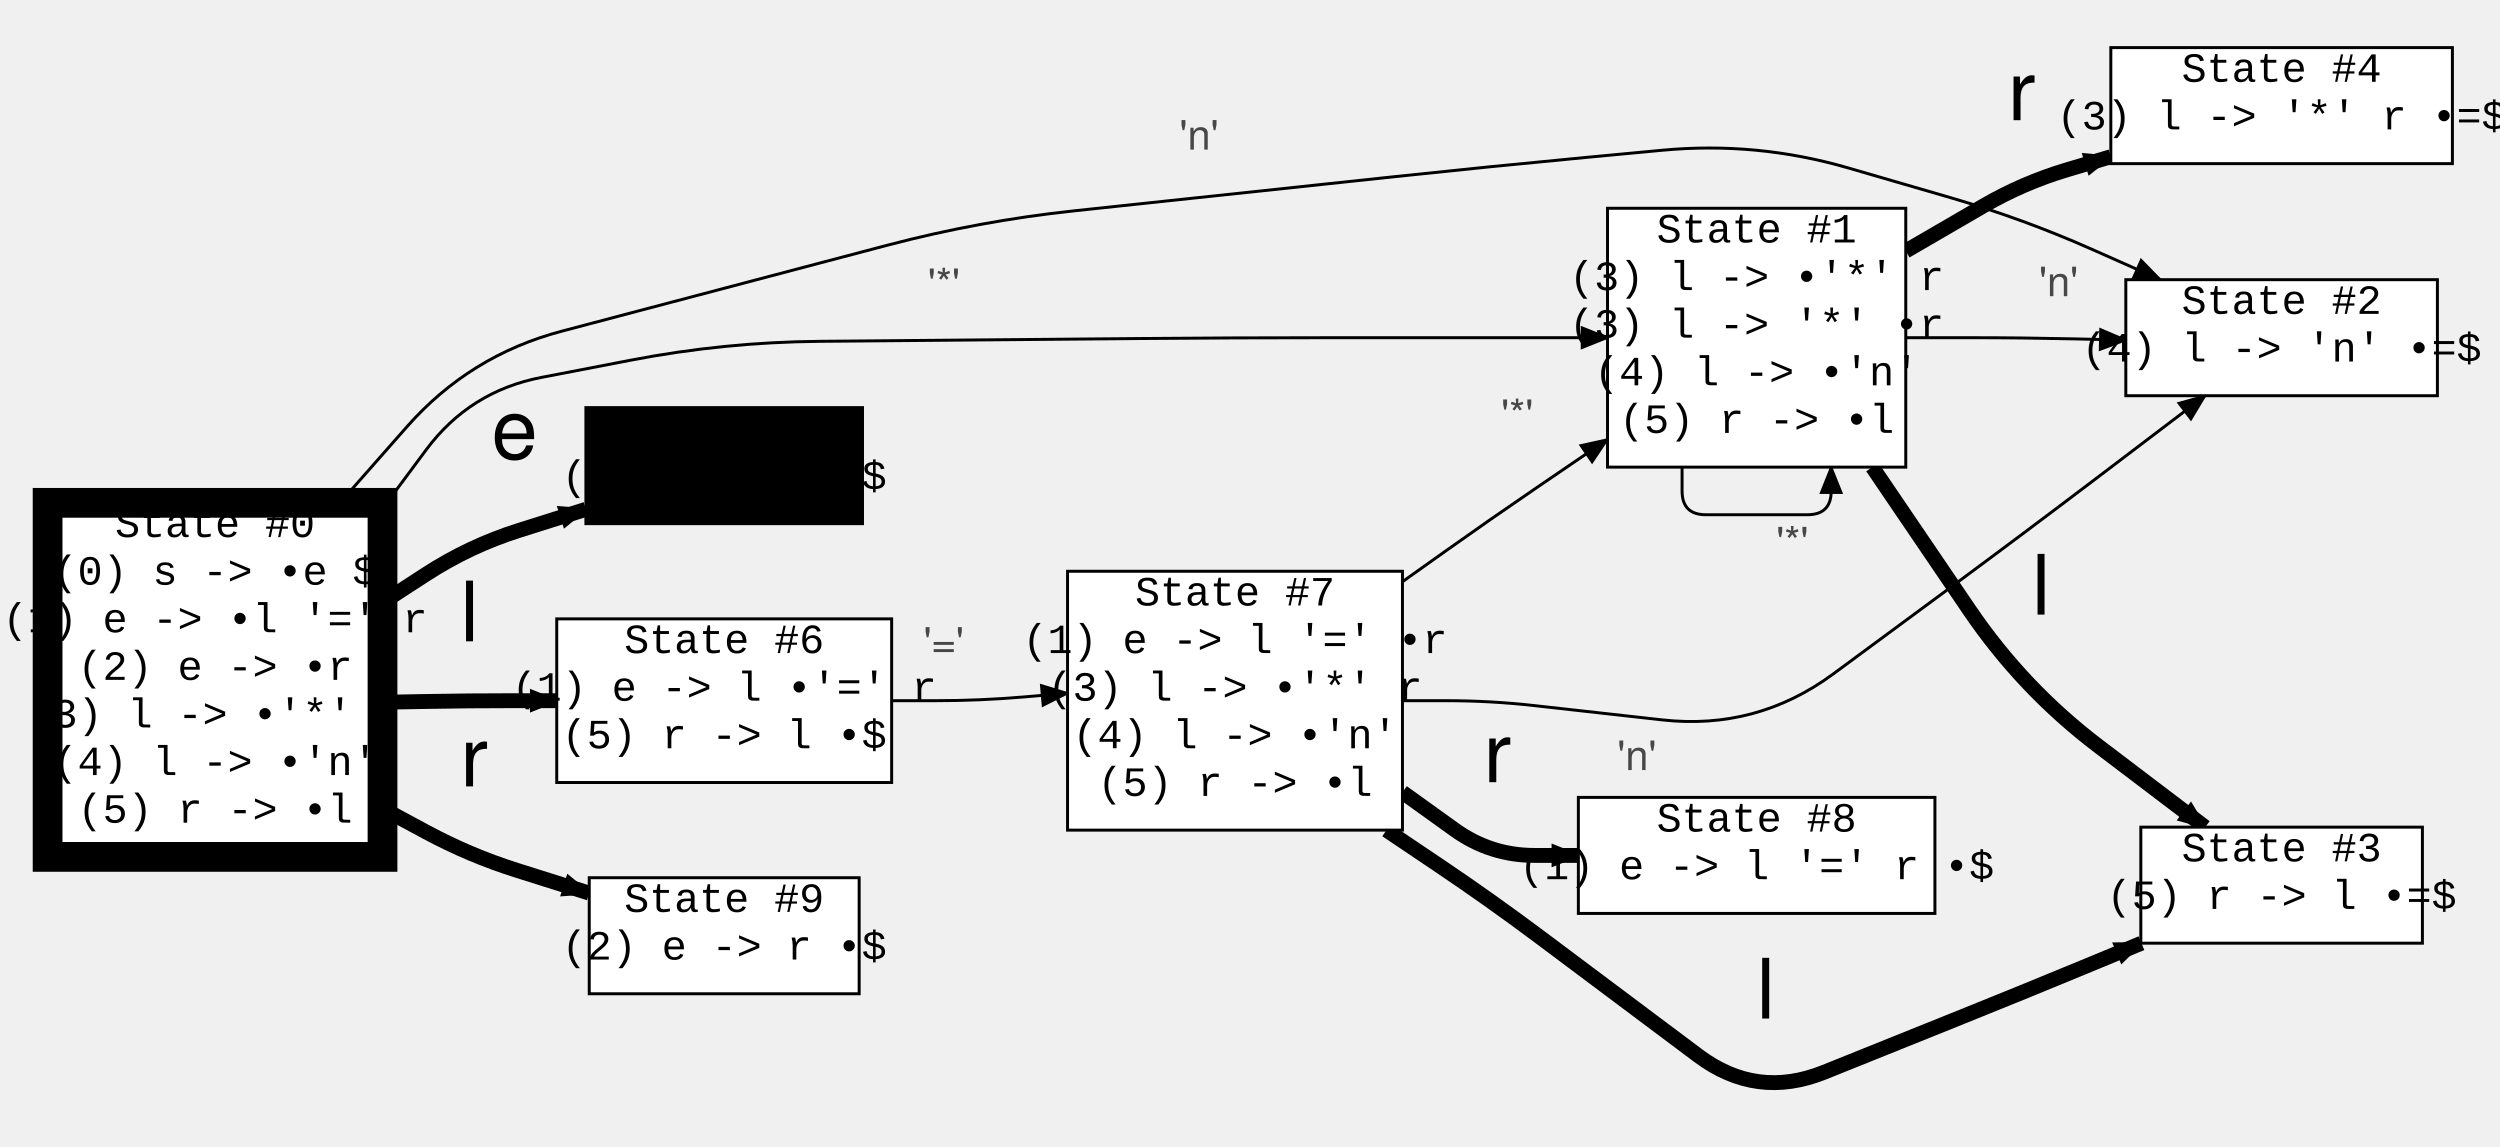
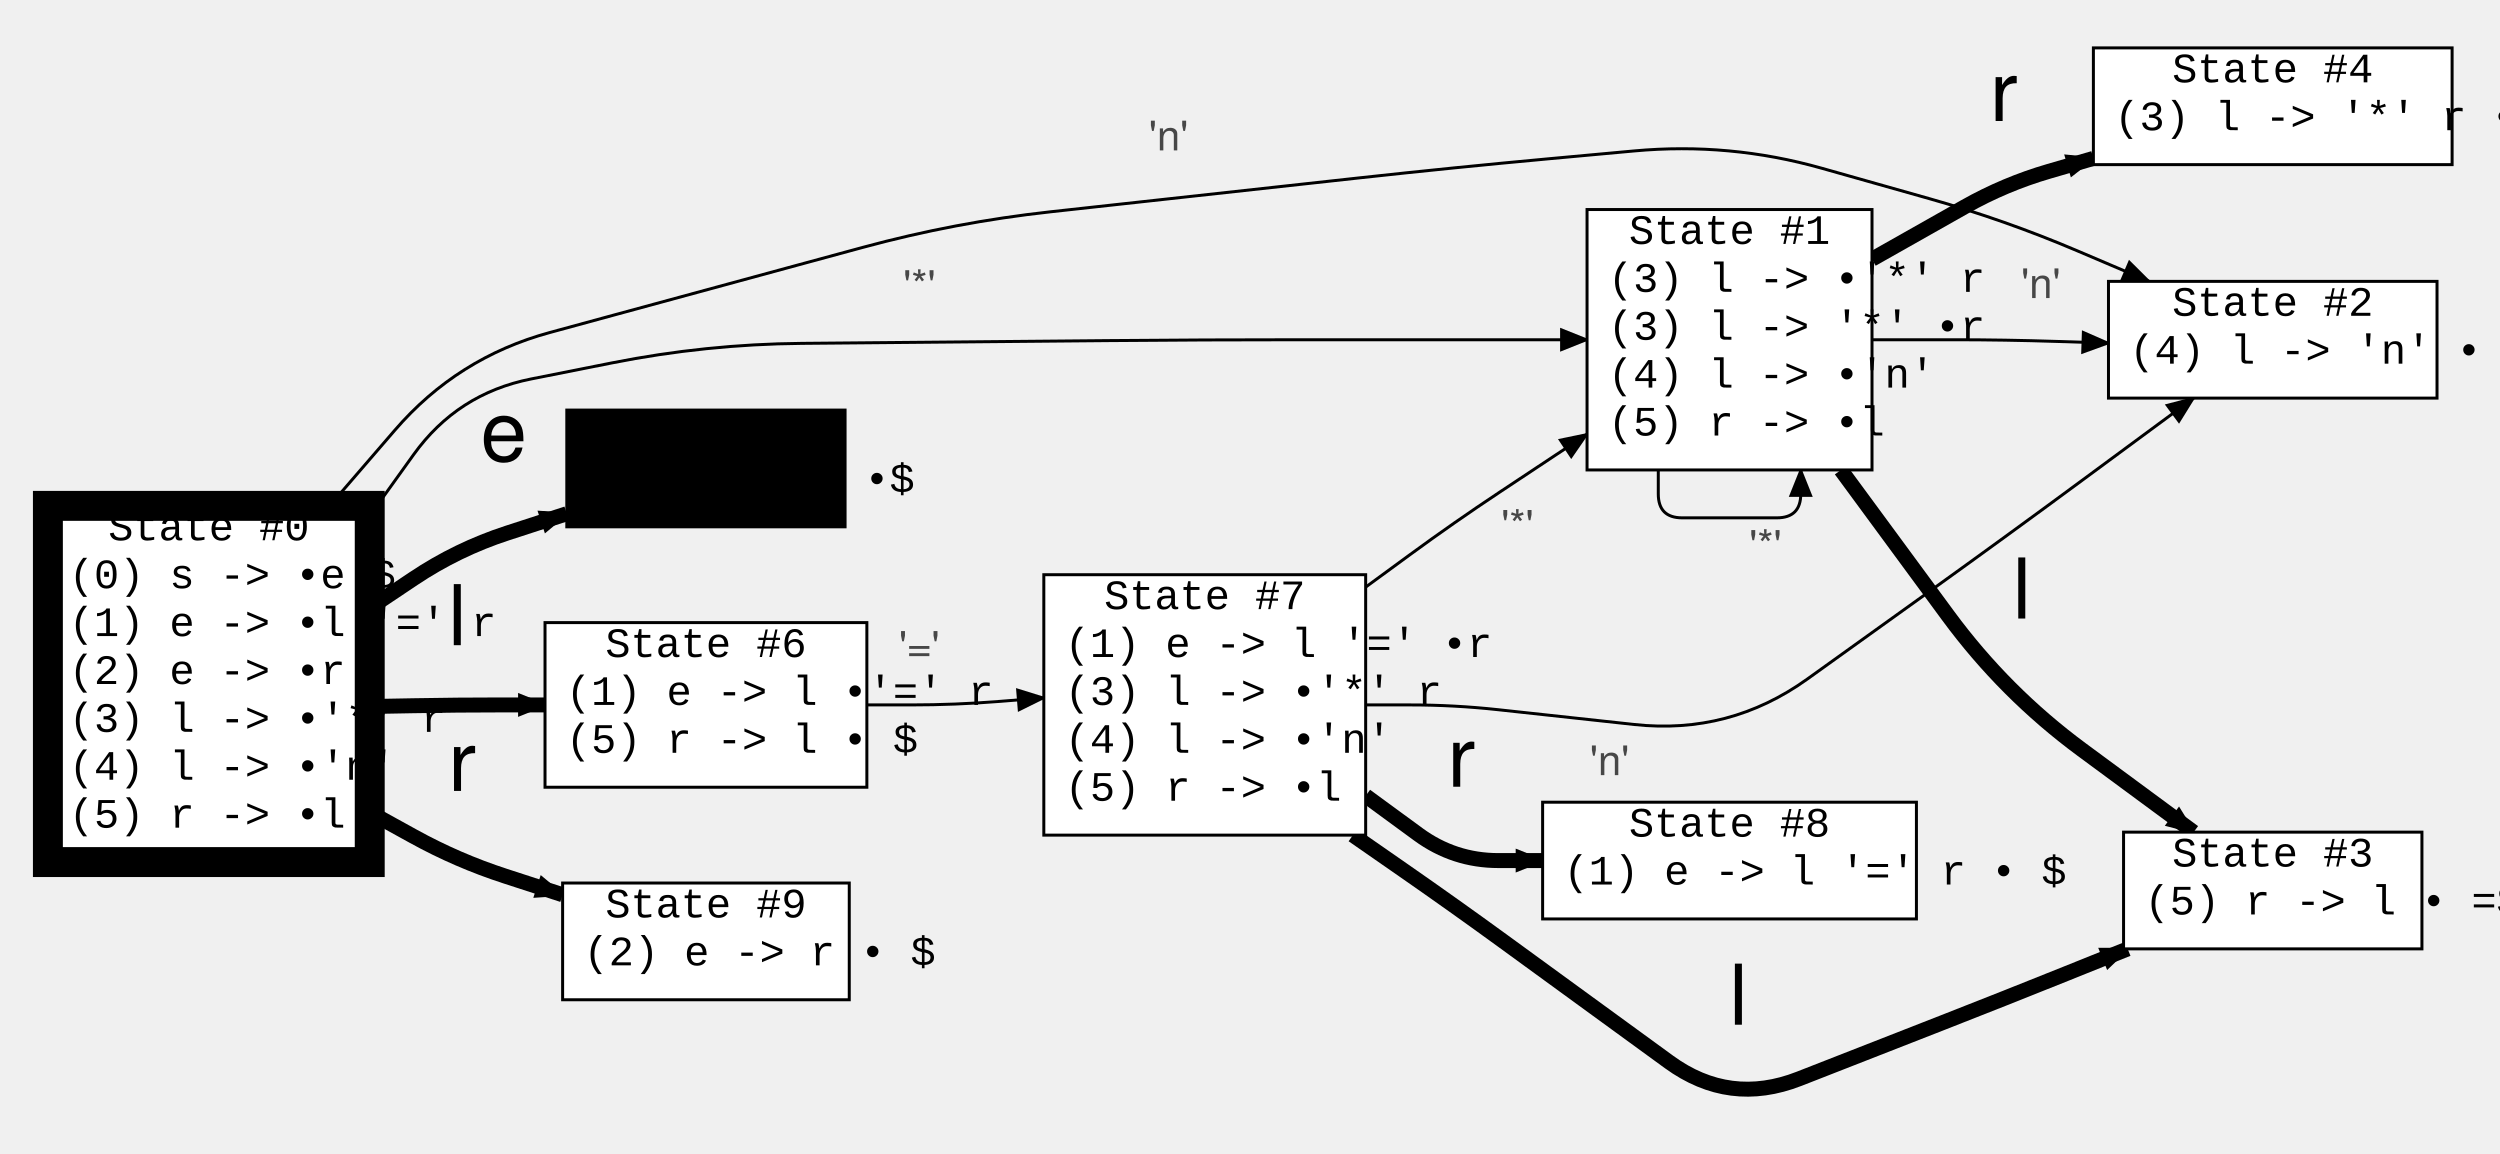
- <svg xmlns="http://www.w3.org/2000/svg" width="840.24" height="385.5">
+ <svg xmlns="http://www.w3.org/2000/svg" width="835.2" height="385.5">
  <style type="text/css">
		.edge { fill: none; }
	</style>
  <defs>
    <marker id="normal" markerWidth="10" markerHeight="8" refX="9" refY="4" orient="auto-start-reverse" markerUnits="userSpaceOnUse">
      <path d="M0,0 L0,8 L10,4 z" fill="context-stroke" />
    </marker>
    <marker id="vee" markerWidth="10" markerHeight="8" refX="9" refY="4" orient="auto-start-reverse" markerUnits="userSpaceOnUse">
      <path d="M0,0 L10,4 L0,8 L3,4 z" fill="context-stroke" />
    </marker>
    <marker id="dot" markerWidth="8" markerHeight="8" refX="7" refY="4" orient="auto-start-reverse" markerUnits="userSpaceOnUse">
      <circle cx="4" cy="4" r="3.5" fill="context-stroke" />
    </marker>
    <marker id="odot" markerWidth="8" markerHeight="8" refX="7" refY="4" orient="auto-start-reverse" markerUnits="userSpaceOnUse">
      <circle cx="4" cy="4" r="3" fill="white" stroke="context-stroke" />
    </marker>
  </defs>
  <g>
-     <path class="edge" marker-end="url(#normal)" stroke="#000000" stroke-width="5" d="M128.56,202.492 L143.2,192.996 Q157.84,183.5 174.481,178.249 L196.92,171.168 " />
-     <text text-anchor="middle" alignment-baseline="middle" x="172.95" y="154.137" font-size="28" font-family="Helvetica,Arial,sans-serif" fill="#000000">e</text>
-     <path class="edge" marker-end="url(#normal)" stroke="#000000" stroke-width="5" d="M128.56,236.026 L143.202,235.763 Q157.84,235.5 172.48,235.5 L187.12,235.5 " />
-     <text text-anchor="middle" alignment-baseline="middle" x="157.84" y="215.548" font-size="28" font-family="Helvetica,Arial,sans-serif" fill="#000000">l</text>
-     <path class="edge" marker-end="url(#normal)" stroke="#000000" stroke-width="5" d="M128.56,271.729 L143.2,279.615 Q157.84,287.5 173.698,292.504 L198.04,300.186 " />
-     <text text-anchor="middle" alignment-baseline="middle" x="159.375" y="264.299" font-size="28" font-family="Helvetica,Arial,sans-serif" fill="#000000">r</text>
-     <path class="edge" marker-end="url(#normal)" stroke="#000000" stroke-width="1" d="M128.56,170.935 L143.2,151.218 Q157.84,131.5 181.954,126.85 L211.979,121.059 Q243.4,115 275.399,114.72 L297.241,114.53 Q329.24,114.25 361.239,113.97 L383.081,113.78 Q415.08,113.5 447.08,113.5 L481.24,113.5 Q500.92,113.5 520.6,113.5 L540.28,113.5 " />
-     <text text-anchor="middle" alignment-baseline="middle" x="317.239" y="100.184" font-size="14" font-family="Helvetica,Arial,sans-serif" fill="#474747">'*'</text>
-     <path class="edge" marker-end="url(#normal)" stroke="#000000" stroke-width="1" d="M114.239,169 L136.689,143.513 Q157.84,119.5 188.777,111.319 L212.463,105.056 Q243.4,96.875 274.343,88.719 L298.297,82.406 Q329.24,74.25 361.06,70.857 L383.26,68.49 Q415.08,65.098 446.9,61.705 L469.1,59.338 Q500.92,55.945 532.778,52.938 L558.542,50.507 Q590.4,47.5 621.129,56.429 L655.607,66.447 Q679.88,73.5 702.985,83.75 L726.091,94 " />
-     <text text-anchor="middle" alignment-baseline="middle" x="402.991" y="50.267" font-size="14" font-family="Helvetica,Arial,sans-serif" fill="#474747">'n'</text>
-     <path class="edge" marker-end="url(#normal)" stroke="#000000" stroke-width="1" d="M565.34,157 L565.34,165 Q565.34,173 573.34,173 L607.46,173 Q615.46,173 615.46,165 L615.46,157 " />
-     <text text-anchor="middle" alignment-baseline="middle" x="602.4" y="187" font-size="14" font-family="Helvetica,Arial,sans-serif" fill="#474747">'*'</text>
-     <path class="edge" marker-end="url(#normal)" stroke="#000000" stroke-width="5" d="M640.52,84.373 L666.542,69.251 Q679.88,61.5 694.66,57.081 L709.44,52.662 " />
-     <text text-anchor="middle" alignment-baseline="middle" x="679.476" y="40.39" font-size="28" font-family="Helvetica,Arial,sans-serif" fill="#000000">r</text>
-     <path class="edge" marker-end="url(#normal)" stroke="#000000" stroke-width="1" d="M640.52,113.5 L662.575,113.5 Q679.88,113.5 697.18,113.898 L714.48,114.296 " />
-     <text text-anchor="middle" alignment-baseline="middle" x="691.88" y="99.556" font-size="14" font-family="Helvetica,Arial,sans-serif" fill="#474747">'n'</text>
-     <path class="edge" marker-end="url(#normal)" stroke="#000000" stroke-width="5" d="M629.294,157 L661.904,205.026 Q679.88,231.5 705.37,250.846 L741.147,278 " />
-     <text text-anchor="middle" alignment-baseline="middle" x="686.018" y="206.565" font-size="28" font-family="Helvetica,Arial,sans-serif" fill="#000000">l</text>
-     <path class="edge" marker-end="url(#normal)" stroke="#000000" stroke-width="1" d="M299.68,235.5 L314.46,235.5 Q329.24,235.5 343.967,234.254 L358.8,232.999 " />
-     <text text-anchor="middle" alignment-baseline="middle" x="317.189" y="220.7" font-size="14" font-family="Helvetica,Arial,sans-serif" fill="#474747">'='</text>
-     <path class="edge" marker-end="url(#normal)" stroke="#000000" stroke-width="5" d="M471.36,266.265 L488.916,278.877 Q500.92,287.5 515.7,287.5 L530.48,287.5 " />
-     <text text-anchor="middle" alignment-baseline="middle" x="503.27" y="262.887" font-size="28" font-family="Helvetica,Arial,sans-serif" fill="#000000">r</text>
-     <path class="edge" marker-end="url(#normal)" stroke="#000000" stroke-width="1" d="M471.36,195.506 L486.14,185.003 Q500.92,174.5 515.902,164.287 L540.28,147.668 " />
-     <text text-anchor="middle" alignment-baseline="middle" x="509.936" y="144.169" font-size="14" font-family="Helvetica,Arial,sans-serif" fill="#474747">'*'</text>
-     <path class="edge" marker-end="url(#normal)" stroke="#000000" stroke-width="1" d="M471.36,235.5 L486.14,235.5 Q500.92,235.5 515.609,237.142 L558.598,241.946 Q590.4,245.5 616.152,226.505 L654.127,198.495 Q679.88,179.5 705.37,160.154 L741.147,133 " />
-     <text text-anchor="middle" alignment-baseline="middle" x="550.147" y="258.82" font-size="14" font-family="Helvetica,Arial,sans-serif" fill="#474747">'n'</text>
-     <path class="edge" marker-end="url(#normal)" stroke="#000000" stroke-width="5" d="M465.982,279 L483.451,290.75 Q500.92,302.5 517.772,315.119 L570.815,354.835 Q590.4,369.5 613.099,360.368 L659.87,341.55 Q679.88,333.5 699.808,325.25 L719.737,317 " />
-     <text text-anchor="middle" alignment-baseline="middle" x="593.47" y="342.327" font-size="28" font-family="Helvetica,Arial,sans-serif" fill="#000000">l</text>
-     <rect x="16" y="169" width="112.56" height="119" class="node" fill="#FFFFFF" stroke="#000000" stroke-width="10" />
-     <text text-anchor="middle" alignment-baseline="middle" x="72.28" y="180.5" font-size="14" font-family="Courier New" fill="#000000">State #0</text>
-     <text text-anchor="middle" alignment-baseline="middle" x="72.28" y="196.5" font-size="14" font-family="Courier New" fill="#000000">(0) s -&gt; •e $ </text>
-     <text text-anchor="middle" alignment-baseline="middle" x="72.28" y="212.5" font-size="14" font-family="Courier New" fill="#000000">(1) e -&gt; •l '=' r </text>
-     <text text-anchor="middle" alignment-baseline="middle" x="72.28" y="228.5" font-size="14" font-family="Courier New" fill="#000000">(2) e -&gt; •r </text>
-     <text text-anchor="middle" alignment-baseline="middle" x="72.28" y="244.5" font-size="14" font-family="Courier New" fill="#000000">(3) l -&gt; •'*' r </text>
-     <text text-anchor="middle" alignment-baseline="middle" x="72.28" y="260.5" font-size="14" font-family="Courier New" fill="#000000">(4) l -&gt; •'n' </text>
-     <text text-anchor="middle" alignment-baseline="middle" x="72.28" y="276.5" font-size="14" font-family="Courier New" fill="#000000">(5) r -&gt; •l</text>
-     <rect x="540.28" y="70" width="100.24" height="87" class="node" fill="#FFFFFF" stroke="#000000" stroke-width="1" />
-     <text text-anchor="middle" alignment-baseline="middle" x="590.4" y="81.5" font-size="14" font-family="Courier New" fill="#000000">State #1</text>
-     <text text-anchor="middle" alignment-baseline="middle" x="590.4" y="97.5" font-size="14" font-family="Courier New" fill="#000000">(3) l -&gt; •'*' r </text>
-     <text text-anchor="middle" alignment-baseline="middle" x="590.4" y="113.5" font-size="14" font-family="Courier New" fill="#000000">(3) l -&gt; '*' •r </text>
-     <text text-anchor="middle" alignment-baseline="middle" x="590.4" y="129.5" font-size="14" font-family="Courier New" fill="#000000">(4) l -&gt; •'n' </text>
-     <text text-anchor="middle" alignment-baseline="middle" x="590.4" y="145.5" font-size="14" font-family="Courier New" fill="#000000">(5) r -&gt; •l</text>
-     <rect x="714.48" y="94" width="104.72" height="39" class="node" fill="#FFFFFF" stroke="#000000" stroke-width="1" />
-     <text text-anchor="middle" alignment-baseline="middle" x="766.84" y="105.5" font-size="14" font-family="Courier New" fill="#000000">State #2</text>
-     <text text-anchor="middle" alignment-baseline="middle" x="766.84" y="121.5" font-size="14" font-family="Courier New" fill="#000000">(4) l -&gt; 'n' •=$</text>
-     <rect x="719.52" y="278" width="94.64" height="39" class="node" fill="#FFFFFF" stroke="#000000" stroke-width="1" />
-     <text text-anchor="middle" alignment-baseline="middle" x="766.84" y="289.5" font-size="14" font-family="Courier New" fill="#000000">State #3</text>
-     <text text-anchor="middle" alignment-baseline="middle" x="766.84" y="305.5" font-size="14" font-family="Courier New" fill="#000000">(5) r -&gt; l •=$</text>
-     <rect x="709.44" y="16" width="114.8" height="39" class="node" fill="#FFFFFF" stroke="#000000" stroke-width="1" />
-     <text text-anchor="middle" alignment-baseline="middle" x="766.84" y="27.5" font-size="14" font-family="Courier New" fill="#000000">State #4</text>
-     <text text-anchor="middle" alignment-baseline="middle" x="766.84" y="43.5" font-size="14" font-family="Courier New" fill="#000000">(3) l -&gt; '*' r •=$</text>
-     <rect x="196.92" y="137" width="92.96" height="39" class="node" fill="#000000" stroke="#000000" stroke-width="1" />
-     <text text-anchor="middle" alignment-baseline="middle" x="243.4" y="148.5" font-size="14" font-family="Courier New" fill="#000000">State #5</text>
-     <text text-anchor="middle" alignment-baseline="middle" x="243.4" y="164.5" font-size="14" font-family="Courier New" fill="#000000">(0) s -&gt; e •$</text>
-     <rect x="187.12" y="208" width="112.56" height="55" class="node" fill="#FFFFFF" stroke="#000000" stroke-width="1" />
-     <text text-anchor="middle" alignment-baseline="middle" x="243.4" y="219.5" font-size="14" font-family="Courier New" fill="#000000">State #6</text>
-     <text text-anchor="middle" alignment-baseline="middle" x="243.4" y="235.5" font-size="14" font-family="Courier New" fill="#000000">(1) e -&gt; l •'=' r </text>
-     <text text-anchor="middle" alignment-baseline="middle" x="243.4" y="251.5" font-size="14" font-family="Courier New" fill="#000000">(5) r -&gt; l •$</text>
-     <rect x="358.8" y="192" width="112.56" height="87" class="node" fill="#FFFFFF" stroke="#000000" stroke-width="1" />
-     <text text-anchor="middle" alignment-baseline="middle" x="415.08" y="203.5" font-size="14" font-family="Courier New" fill="#000000">State #7</text>
-     <text text-anchor="middle" alignment-baseline="middle" x="415.08" y="219.5" font-size="14" font-family="Courier New" fill="#000000">(1) e -&gt; l '=' •r </text>
-     <text text-anchor="middle" alignment-baseline="middle" x="415.08" y="235.5" font-size="14" font-family="Courier New" fill="#000000">(3) l -&gt; •'*' r </text>
-     <text text-anchor="middle" alignment-baseline="middle" x="415.08" y="251.5" font-size="14" font-family="Courier New" fill="#000000">(4) l -&gt; •'n' </text>
-     <text text-anchor="middle" alignment-baseline="middle" x="415.08" y="267.5" font-size="14" font-family="Courier New" fill="#000000">(5) r -&gt; •l</text>
-     <rect x="530.48" y="268" width="119.84" height="39" class="node" fill="#FFFFFF" stroke="#000000" stroke-width="1" />
-     <text text-anchor="middle" alignment-baseline="middle" x="590.4" y="279.5" font-size="14" font-family="Courier New" fill="#000000">State #8</text>
-     <text text-anchor="middle" alignment-baseline="middle" x="590.4" y="295.5" font-size="14" font-family="Courier New" fill="#000000">(1) e -&gt; l '=' r •$</text>
-     <rect x="198.04" y="295" width="90.72" height="39" class="node" fill="#FFFFFF" stroke="#000000" stroke-width="1" />
-     <text text-anchor="middle" alignment-baseline="middle" x="243.4" y="306.5" font-size="14" font-family="Courier New" fill="#000000">State #9</text>
-     <text text-anchor="middle" alignment-baseline="middle" x="243.4" y="322.5" font-size="14" font-family="Courier New" fill="#000000">(2) e -&gt; r •$</text>
+     <path class="edge" marker-end="url(#normal)" stroke="#000000" stroke-width="5" d="M123.52,203.099 L138.16,193.3 Q152.8,183.5 169.554,178.053 L189.36,171.613 " />
+     <text text-anchor="middle" alignment-baseline="middle" x="168.292" y="153.962" font-size="28" font-family="Helvetica,Arial,sans-serif" fill="#000000">e</text>
+     <path class="edge" marker-end="url(#normal)" stroke="#000000" stroke-width="5" d="M123.52,236.038 L138.162,235.769 Q152.8,235.5 167.44,235.5 L182.08,235.5 " />
+     <text text-anchor="middle" alignment-baseline="middle" x="152.8" y="215.549" font-size="28" font-family="Helvetica,Arial,sans-serif" fill="#000000">l</text>
+     <path class="edge" marker-end="url(#normal)" stroke="#000000" stroke-width="5" d="M123.52,271.351 L138.16,279.425 Q152.8,287.5 168.7,292.67 L187.96,298.932 " />
+     <text text-anchor="middle" alignment-baseline="middle" x="154.4" y="264.244" font-size="28" font-family="Helvetica,Arial,sans-serif" fill="#000000">r</text>
+     <path class="edge" marker-end="url(#normal)" stroke="#000000" stroke-width="1" d="M123.52,172.302 L138.16,151.901 Q152.8,131.5 177.429,126.606 L204.454,121.236 Q235.84,115 267.839,114.712 L287.161,114.538 Q319.16,114.25 351.159,113.962 L370.481,113.788 Q402.48,113.5 434.48,113.5 L463.6,113.5 Q485.8,113.5 508,113.5 L530.2,113.5 " />
+     <text text-anchor="middle" alignment-baseline="middle" x="307.159" y="100.182" font-size="14" font-family="Helvetica,Arial,sans-serif" fill="#474747">'*'</text>
+     <path class="edge" marker-end="url(#normal)" stroke="#000000" stroke-width="1" d="M110.102,169 L131.899,143.731 Q152.8,119.5 183.675,111.088 L204.965,105.287 Q235.84,96.875 266.722,88.489 L288.278,82.636 Q319.16,74.25 350.969,70.756 L370.671,68.592 Q402.48,65.098 434.289,61.604 L453.991,59.439 Q485.8,55.945 517.666,53.02 L545.934,50.425 Q577.8,47.5 608.594,56.203 L644.615,66.382 Q669.8,73.5 693.881,83.75 L717.962,94 " />
+     <text text-anchor="middle" alignment-baseline="middle" x="390.386" y="50.241" font-size="14" font-family="Helvetica,Arial,sans-serif" fill="#474747">'n'</text>
+     <path class="edge" marker-end="url(#normal)" stroke="#000000" stroke-width="1" d="M554,157 L554,165 Q554,173 562,173 L593.6,173 Q601.6,173 601.6,165 L601.6,157 " />
+     <text text-anchor="middle" alignment-baseline="middle" x="589.8" y="187" font-size="14" font-family="Helvetica,Arial,sans-serif" fill="#474747">'*'</text>
+     <path class="edge" marker-end="url(#normal)" stroke="#000000" stroke-width="5" d="M625.4,86.596 L656.401,69.073 Q669.8,61.5 684.58,57.205 L699.36,52.911 " />
+     <text text-anchor="middle" alignment-baseline="middle" x="669.419" y="40.426" font-size="28" font-family="Helvetica,Arial,sans-serif" fill="#000000">r</text>
+     <path class="edge" marker-end="url(#normal)" stroke="#000000" stroke-width="1" d="M625.4,113.5 L652.491,113.5 Q669.8,113.5 687.1,114.065 L704.4,114.63 " />
+     <text text-anchor="middle" alignment-baseline="middle" x="681.799" y="99.579" font-size="14" font-family="Helvetica,Arial,sans-serif" fill="#474747">'n'</text>
+     <path class="edge" marker-end="url(#normal)" stroke="#000000" stroke-width="5" d="M615.003,157 L650.84,205.722 Q669.8,231.5 695.553,250.495 L732.843,278 " />
+     <text text-anchor="middle" alignment-baseline="middle" x="675.463" y="206.642" font-size="28" font-family="Helvetica,Arial,sans-serif" fill="#000000">l</text>
+     <path class="edge" marker-end="url(#normal)" stroke="#000000" stroke-width="1" d="M289.6,235.5 L304.38,235.5 Q319.16,235.5 333.893,234.326 L348.72,233.144 " />
+     <text text-anchor="middle" alignment-baseline="middle" x="307.115" y="220.746" font-size="14" font-family="Helvetica,Arial,sans-serif" fill="#474747">'='</text>
+     <path class="edge" marker-end="url(#normal)" stroke="#000000" stroke-width="5" d="M456.24,265.865 L473.873,278.771 Q485.8,287.5 500.58,287.5 L515.36,287.5 " />
+     <text text-anchor="middle" alignment-baseline="middle" x="488.217" y="262.833" font-size="28" font-family="Helvetica,Arial,sans-serif" fill="#000000">r</text>
+     <path class="edge" marker-end="url(#normal)" stroke="#000000" stroke-width="1" d="M456.24,196.141 L471.02,185.321 Q485.8,174.5 501.067,164.378 L530.2,145.061 " />
+     <text text-anchor="middle" alignment-baseline="middle" x="506.946" y="180.302" font-size="14" font-family="Helvetica,Arial,sans-serif" fill="#474747">'*'</text>
+     <path class="edge" marker-end="url(#normal)" stroke="#000000" stroke-width="1" d="M456.24,235.5 L471.02,235.5 Q485.8,235.5 500.493,237.097 L545.987,242.042 Q577.8,245.5 603.801,226.847 L643.799,198.153 Q669.8,179.5 695.553,160.505 L732.843,133 " />
+     <text text-anchor="middle" alignment-baseline="middle" x="537.719" y="258.964" font-size="14" font-family="Helvetica,Arial,sans-serif" fill="#474747">'n'</text>
+     <path class="edge" marker-end="url(#normal)" stroke="#000000" stroke-width="5" d="M451.972,279 L468.886,290.75 Q485.8,302.5 502.448,314.624 L557.612,354.798 Q577.8,369.5 601.057,360.399 L649.217,341.554 Q669.8,333.5 690.306,325.25 L710.812,317 " />
+     <text text-anchor="middle" alignment-baseline="middle" x="580.791" y="342.339" font-size="28" font-family="Helvetica,Arial,sans-serif" fill="#000000">l</text>
+     <rect x="16" y="169" width="107.52" height="119" class="node" fill="#FFFFFF" stroke="#000000" stroke-width="10" />
+     <text text-anchor="middle" alignment-baseline="middle" x="69.76" y="180.5" font-size="14" font-family="Courier New" fill="#000000">State #0</text>
+     <text text-anchor="start" alignment-baseline="middle" x="23" y="196.5" font-size="14" font-family="Courier New" fill="#000000">(0) s -&gt; •e $</text>
+     <text text-anchor="start" alignment-baseline="middle" x="23" y="212.5" font-size="14" font-family="Courier New" fill="#000000">(1) e -&gt; •l '=' r</text>
+     <text text-anchor="start" alignment-baseline="middle" x="23" y="228.5" font-size="14" font-family="Courier New" fill="#000000">(2) e -&gt; •r</text>
+     <text text-anchor="start" alignment-baseline="middle" x="23" y="244.5" font-size="14" font-family="Courier New" fill="#000000">(3) l -&gt; •'*' r</text>
+     <text text-anchor="start" alignment-baseline="middle" x="23" y="260.5" font-size="14" font-family="Courier New" fill="#000000">(4) l -&gt; •'n'</text>
+     <text text-anchor="start" alignment-baseline="middle" x="23" y="276.5" font-size="14" font-family="Courier New" fill="#000000">(5) r -&gt; •l</text>
+     <rect x="530.2" y="70" width="95.2" height="87" class="node" fill="#FFFFFF" stroke="#000000" stroke-width="1" />
+     <text text-anchor="middle" alignment-baseline="middle" x="577.8" y="81.5" font-size="14" font-family="Courier New" fill="#000000">State #1</text>
+     <text text-anchor="start" alignment-baseline="middle" x="537.2" y="97.5" font-size="14" font-family="Courier New" fill="#000000">(3) l -&gt; •'*' r</text>
+     <text text-anchor="start" alignment-baseline="middle" x="537.2" y="113.5" font-size="14" font-family="Courier New" fill="#000000">(3) l -&gt; '*' •r</text>
+     <text text-anchor="start" alignment-baseline="middle" x="537.2" y="129.5" font-size="14" font-family="Courier New" fill="#000000">(4) l -&gt; •'n'</text>
+     <text text-anchor="start" alignment-baseline="middle" x="537.2" y="145.5" font-size="14" font-family="Courier New" fill="#000000">(5) r -&gt; •l</text>
+     <rect x="704.4" y="94" width="109.76" height="39" class="node" fill="#FFFFFF" stroke="#000000" stroke-width="1" />
+     <text text-anchor="middle" alignment-baseline="middle" x="759.28" y="105.5" font-size="14" font-family="Courier New" fill="#000000">State #2</text>
+     <text text-anchor="start" alignment-baseline="middle" x="711.4" y="121.5" font-size="14" font-family="Courier New" fill="#000000">(4) l -&gt; 'n' • =$</text>
+     <rect x="709.44" y="278" width="99.68" height="39" class="node" fill="#FFFFFF" stroke="#000000" stroke-width="1" />
+     <text text-anchor="middle" alignment-baseline="middle" x="759.28" y="289.5" font-size="14" font-family="Courier New" fill="#000000">State #3</text>
+     <text text-anchor="start" alignment-baseline="middle" x="716.44" y="305.5" font-size="14" font-family="Courier New" fill="#000000">(5) r -&gt; l • =$</text>
+     <rect x="699.36" y="16" width="119.84" height="39" class="node" fill="#FFFFFF" stroke="#000000" stroke-width="1" />
+     <text text-anchor="middle" alignment-baseline="middle" x="759.28" y="27.5" font-size="14" font-family="Courier New" fill="#000000">State #4</text>
+     <text text-anchor="start" alignment-baseline="middle" x="706.36" y="43.5" font-size="14" font-family="Courier New" fill="#000000">(3) l -&gt; '*' r • =$</text>
+     <rect x="189.36" y="137" width="92.96" height="39" class="node" fill="#000000" stroke="#000000" stroke-width="1" />
+     <text text-anchor="middle" alignment-baseline="middle" x="235.84" y="148.5" font-size="14" font-family="Courier New" fill="#000000">State #5</text>
+     <text text-anchor="start" alignment-baseline="middle" x="196.36" y="164.5" font-size="14" font-family="Courier New" fill="#000000">(0) s -&gt; e •$</text>
+     <rect x="182.08" y="208" width="107.52" height="55" class="node" fill="#FFFFFF" stroke="#000000" stroke-width="1" />
+     <text text-anchor="middle" alignment-baseline="middle" x="235.84" y="219.5" font-size="14" font-family="Courier New" fill="#000000">State #6</text>
+     <text text-anchor="start" alignment-baseline="middle" x="189.08" y="235.5" font-size="14" font-family="Courier New" fill="#000000">(1) e -&gt; l •'=' r</text>
+     <text text-anchor="start" alignment-baseline="middle" x="189.08" y="251.5" font-size="14" font-family="Courier New" fill="#000000">(5) r -&gt; l • $</text>
+     <rect x="348.72" y="192" width="107.52" height="87" class="node" fill="#FFFFFF" stroke="#000000" stroke-width="1" />
+     <text text-anchor="middle" alignment-baseline="middle" x="402.48" y="203.5" font-size="14" font-family="Courier New" fill="#000000">State #7</text>
+     <text text-anchor="start" alignment-baseline="middle" x="355.72" y="219.5" font-size="14" font-family="Courier New" fill="#000000">(1) e -&gt; l '=' •r</text>
+     <text text-anchor="start" alignment-baseline="middle" x="355.72" y="235.5" font-size="14" font-family="Courier New" fill="#000000">(3) l -&gt; •'*' r</text>
+     <text text-anchor="start" alignment-baseline="middle" x="355.72" y="251.5" font-size="14" font-family="Courier New" fill="#000000">(4) l -&gt; •'n'</text>
+     <text text-anchor="start" alignment-baseline="middle" x="355.72" y="267.5" font-size="14" font-family="Courier New" fill="#000000">(5) r -&gt; •l</text>
+     <rect x="515.36" y="268" width="124.88" height="39" class="node" fill="#FFFFFF" stroke="#000000" stroke-width="1" />
+     <text text-anchor="middle" alignment-baseline="middle" x="577.8" y="279.5" font-size="14" font-family="Courier New" fill="#000000">State #8</text>
+     <text text-anchor="start" alignment-baseline="middle" x="522.36" y="295.5" font-size="14" font-family="Courier New" fill="#000000">(1) e -&gt; l '=' r • $</text>
+     <rect x="187.96" y="295" width="95.76" height="39" class="node" fill="#FFFFFF" stroke="#000000" stroke-width="1" />
+     <text text-anchor="middle" alignment-baseline="middle" x="235.84" y="306.5" font-size="14" font-family="Courier New" fill="#000000">State #9</text>
+     <text text-anchor="start" alignment-baseline="middle" x="194.96" y="322.5" font-size="14" font-family="Courier New" fill="#000000">(2) e -&gt; r • $</text>
  </g>
</svg>
